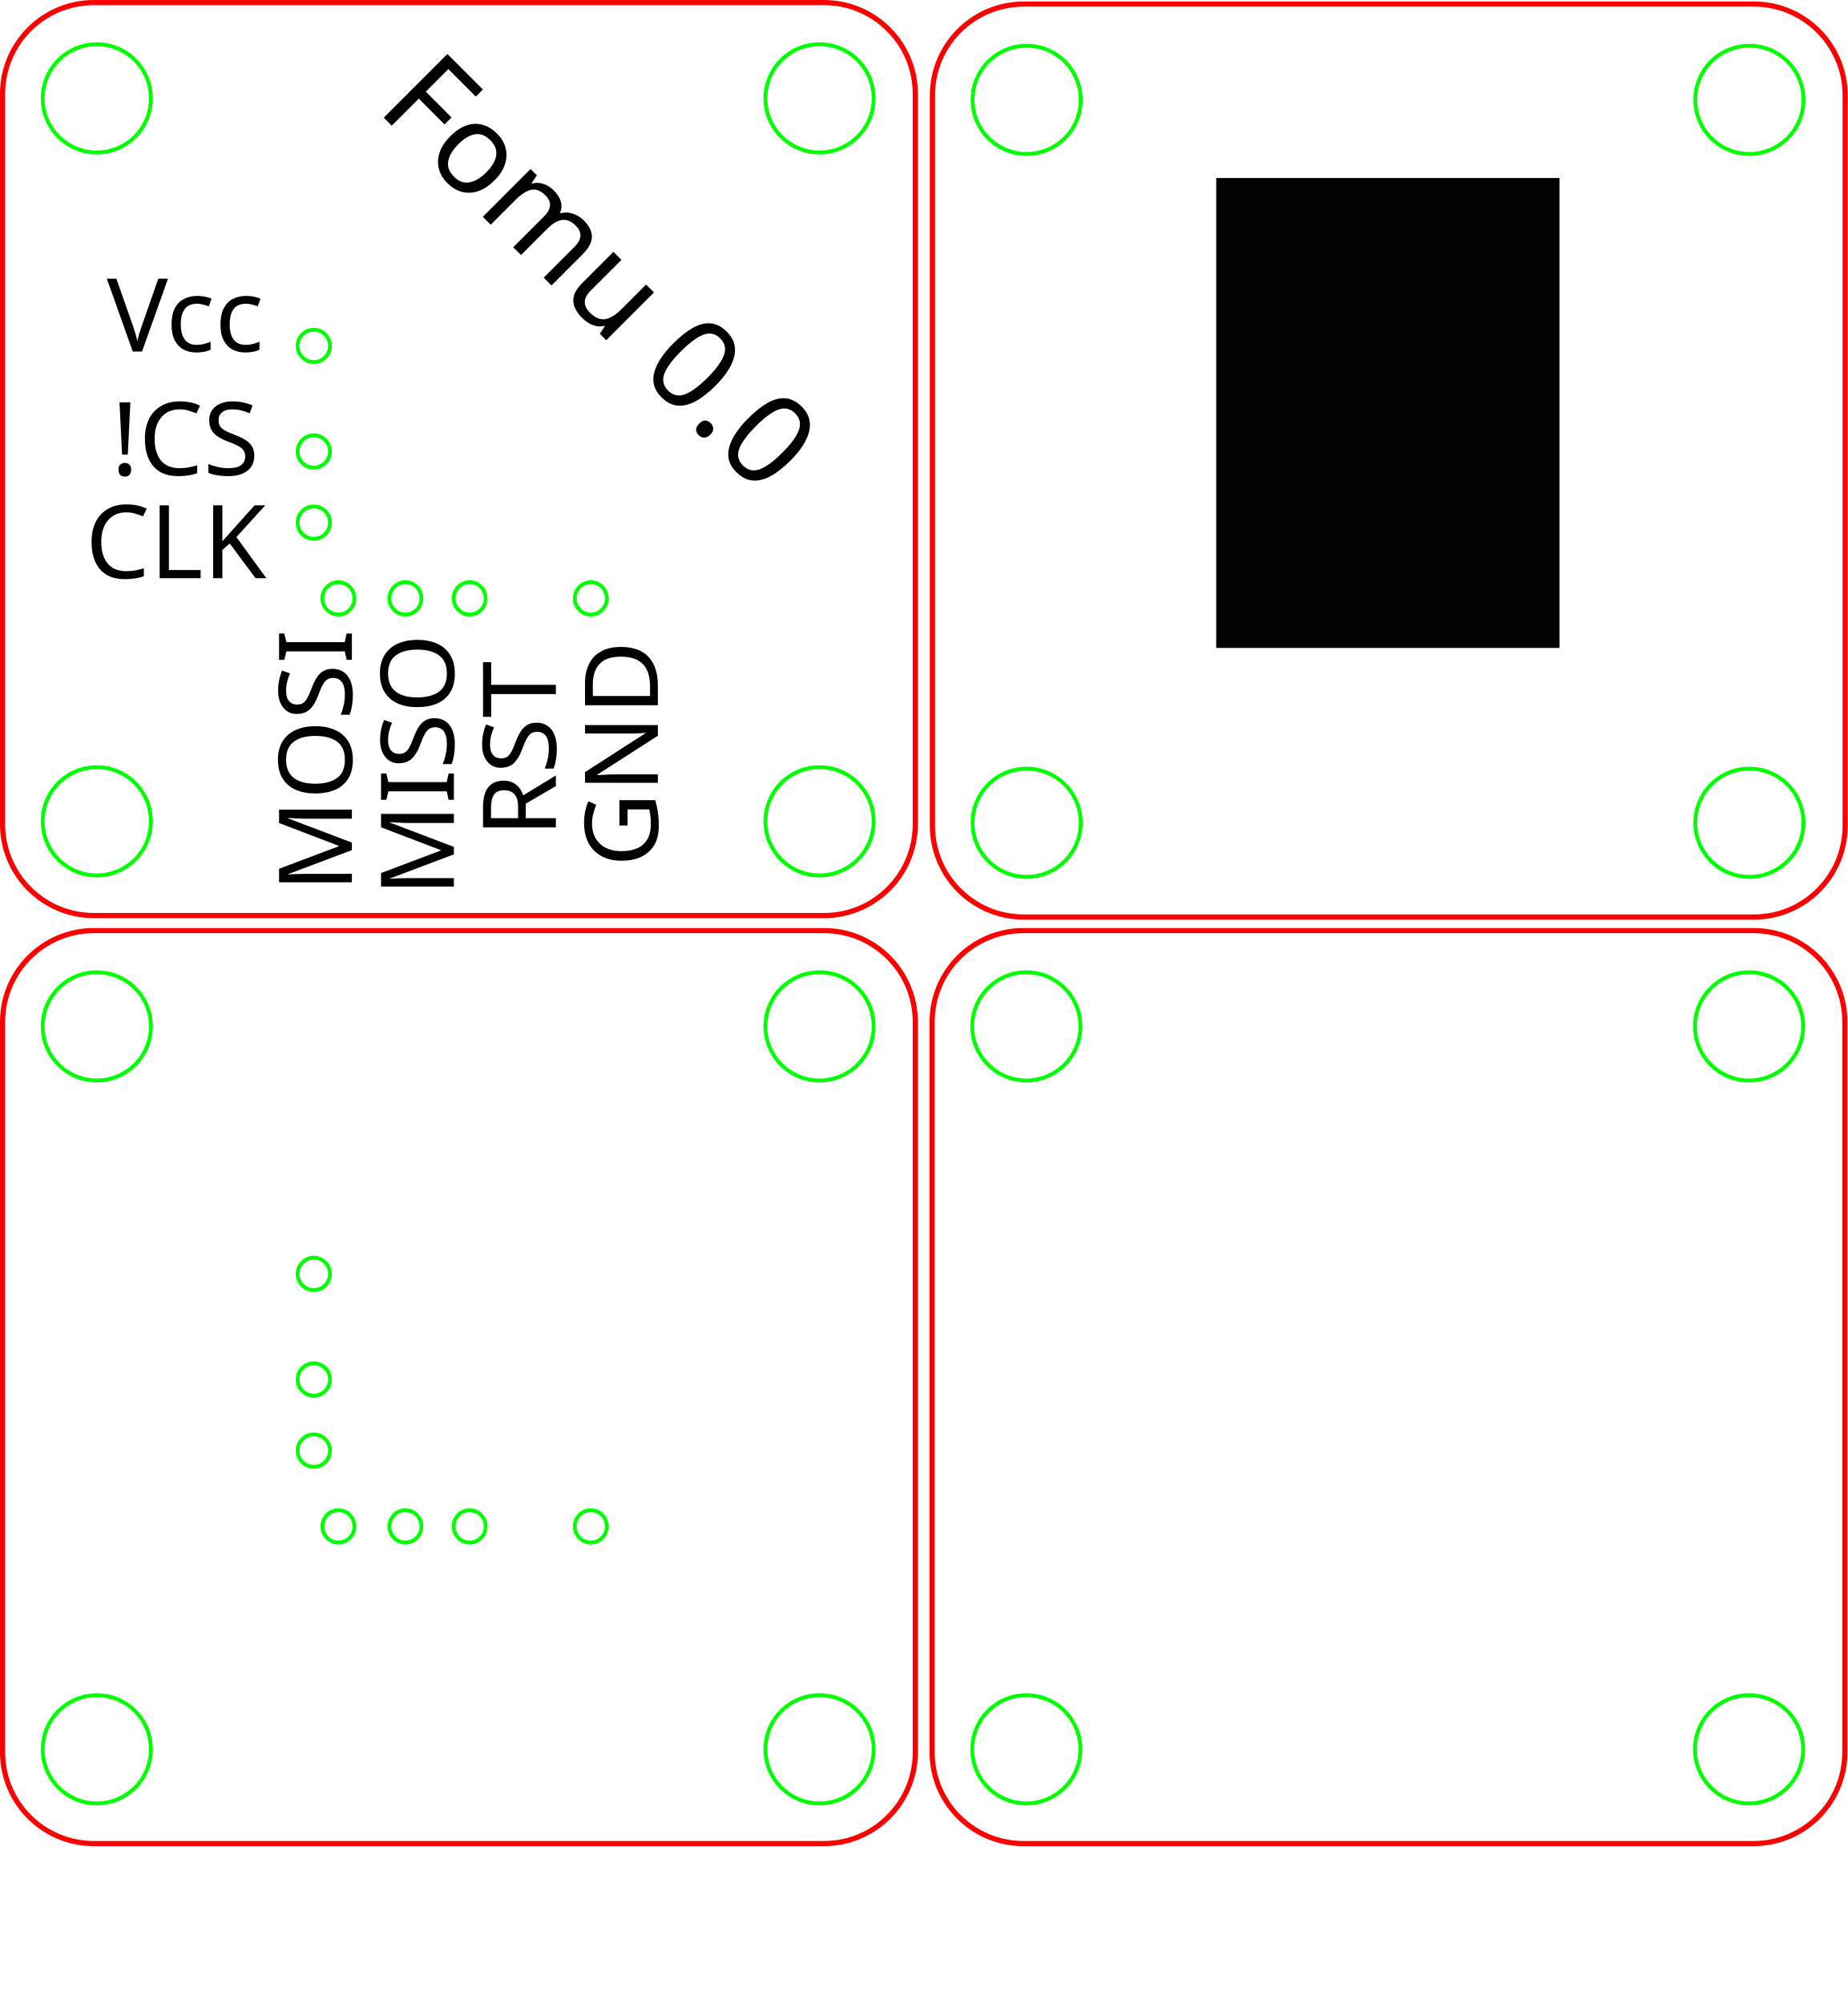
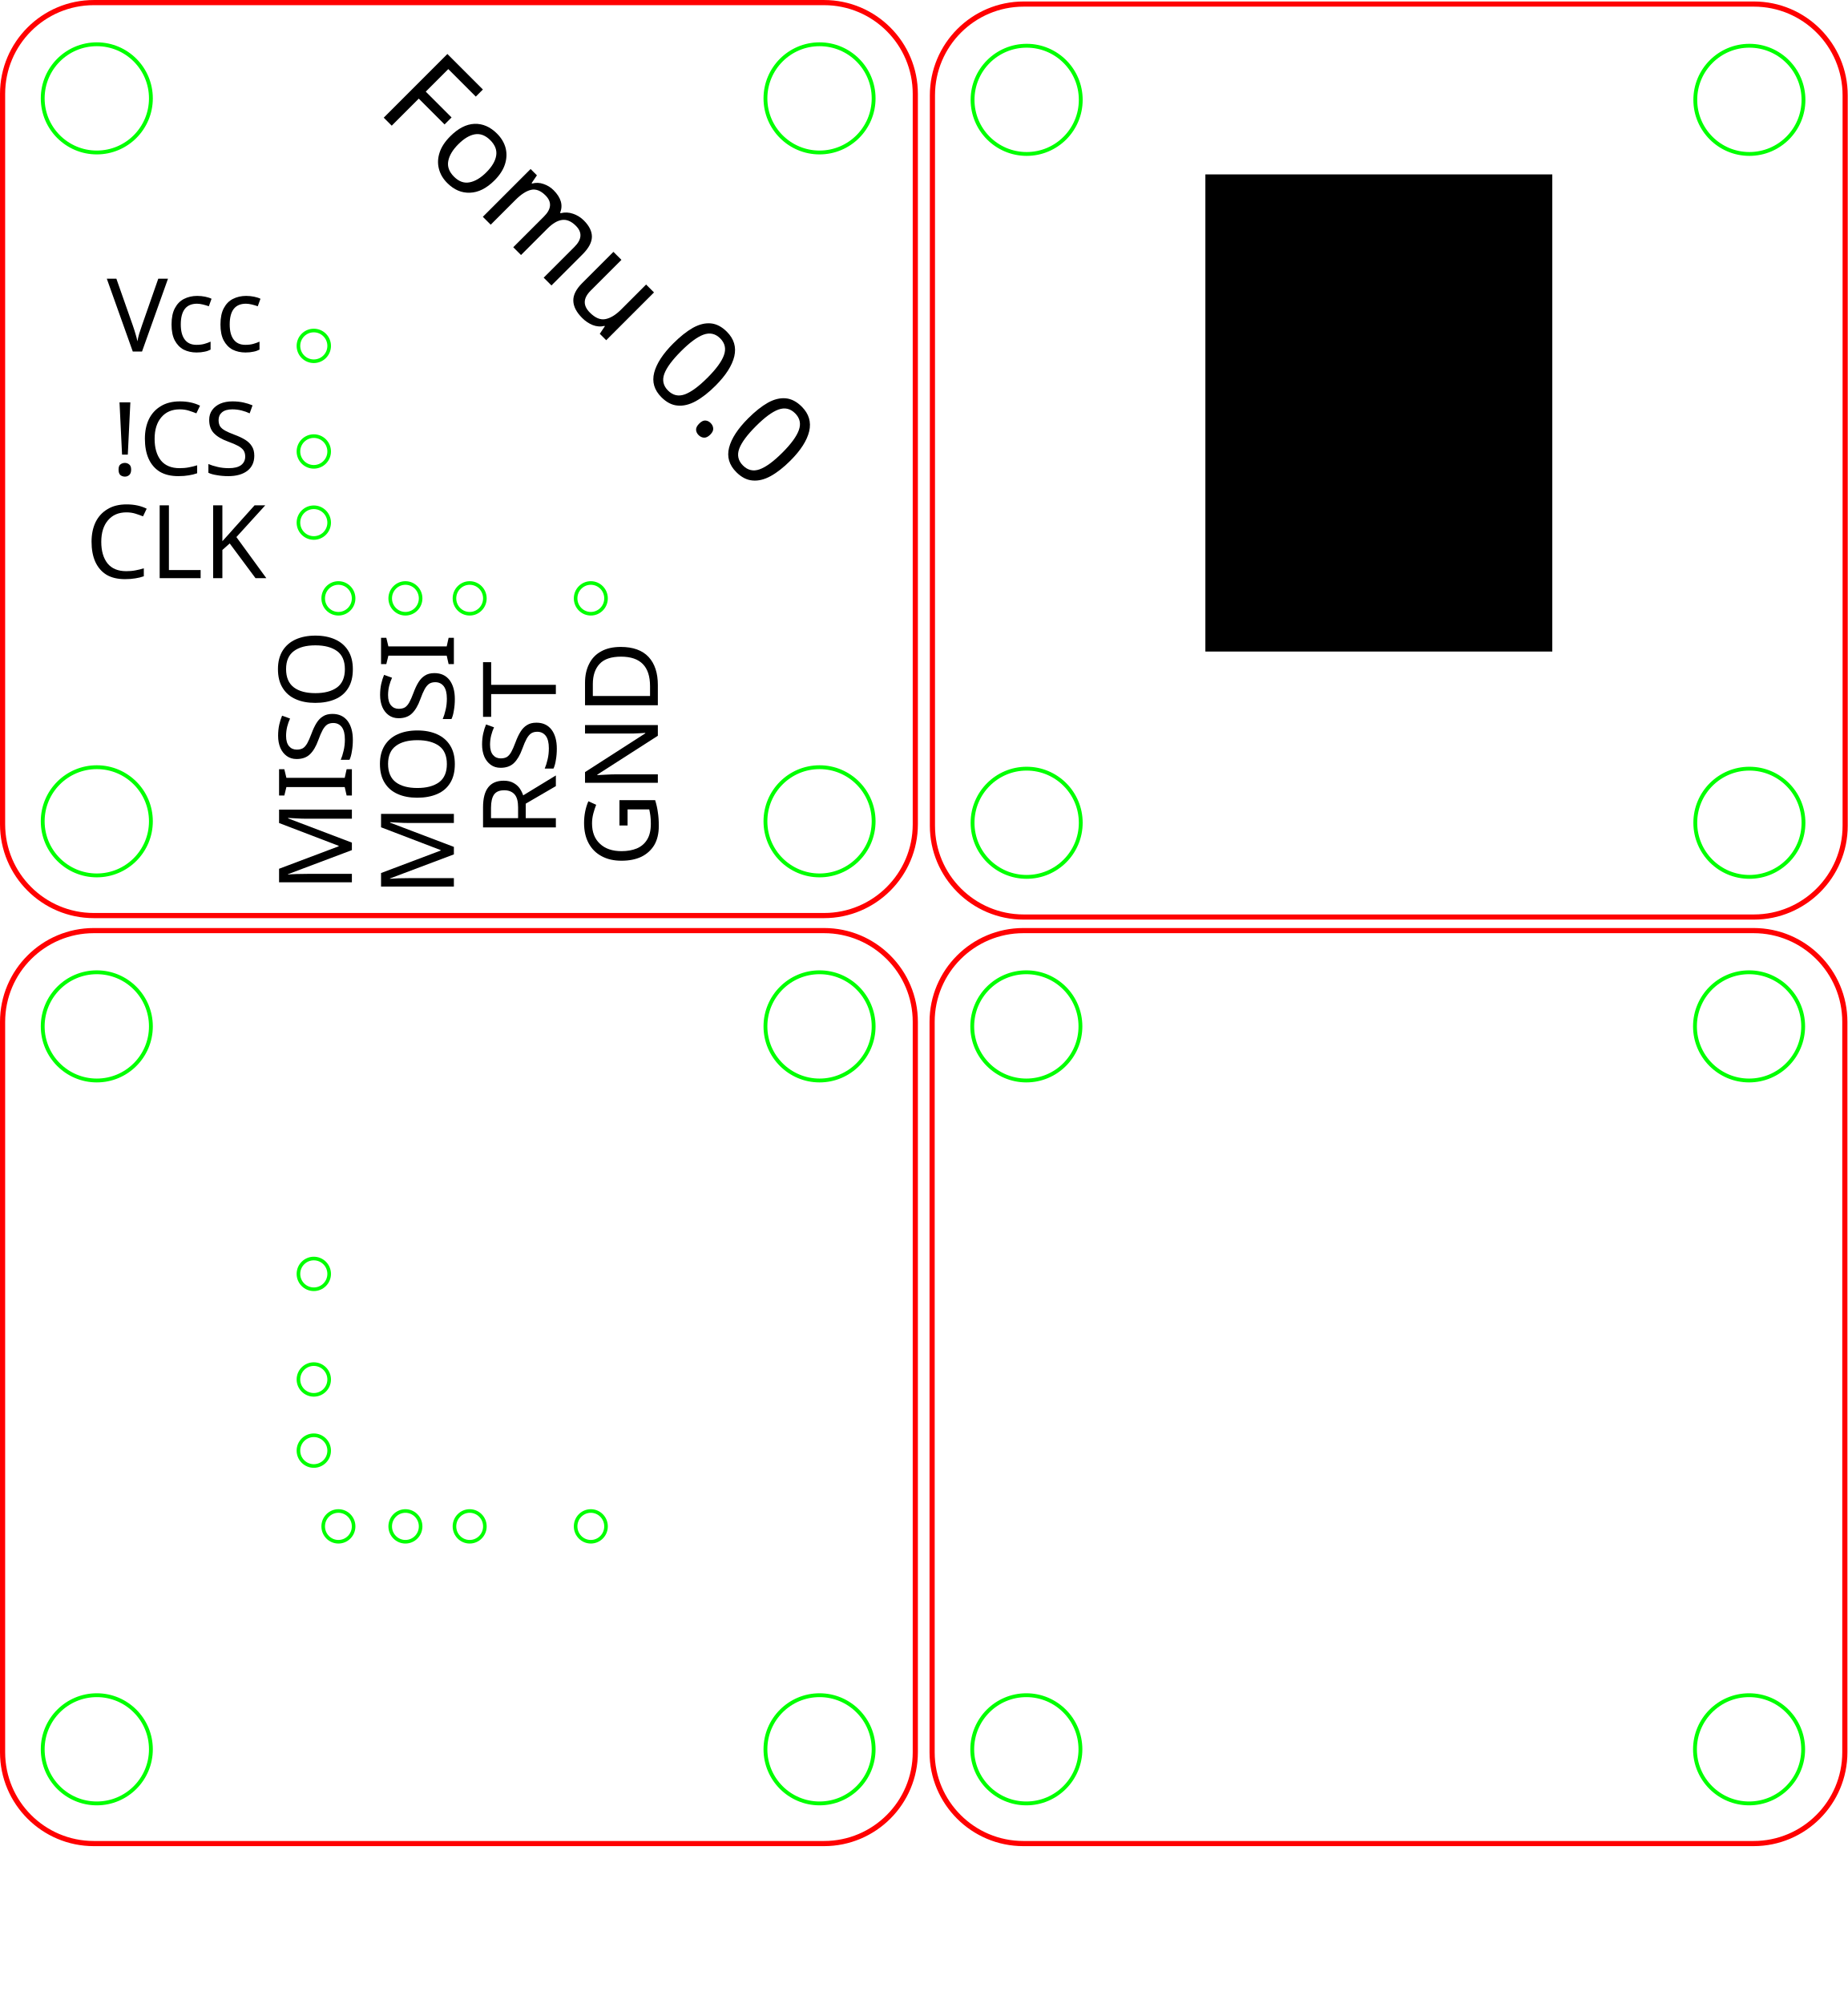
<svg xmlns="http://www.w3.org/2000/svg" width="51.131mm" height="55.441mm" viewBox="0 0 181.174 196.443" id="svg2" version="1.1">
  <defs id="defs4" />
  <g id="layer1" transform="translate(0,-962.3622)">
    <g id="g4252" transform="translate(91.1745,0.1442634)">
-       <rect style="opacity:1;fill:#000000;fill-opacity:1;stroke:none;stroke-width:0.354;stroke-linecap:butt;stroke-linejoin:miter;stroke-miterlimit:4;stroke-dasharray:none;stroke-opacity:1" id="rect4342" width="33.661" height="46.063" x="28.079" y="979.668" />
+       <rect style="opacity:1;fill:#000000;fill-opacity:1;stroke:none;stroke-width:0.354;stroke-linecap:butt;stroke-linejoin:miter;stroke-miterlimit:4;stroke-dasharray:none;stroke-opacity:1" id="rect4342" width="34.016" height="46.772" x="27.016" y="979.313" />
      <rect style="opacity:1;fill:none;fill-opacity:1;stroke:#ff0000;stroke-width:0.505;stroke-linecap:butt;stroke-linejoin:miter;stroke-miterlimit:4;stroke-dasharray:none;stroke-opacity:1" id="rect4254" width="89.495" height="89.495" x="0.253" y="962.615" rx="8.949" ry="8.949" />
      <g id="g4272" transform="translate(4,-4)">
        <circle r="5.304" cy="1046.87" cx="5.492" id="circle4274" style="opacity:1;fill:none;fill-opacity:1;stroke:#00ff00;stroke-width:0.377;stroke-linecap:butt;stroke-linejoin:miter;stroke-miterlimit:4;stroke-dasharray:none;stroke-opacity:1" />
        <circle style="opacity:1;fill:none;fill-opacity:1;stroke:#00ff00;stroke-width:0.377;stroke-linecap:butt;stroke-linejoin:miter;stroke-miterlimit:4;stroke-dasharray:none;stroke-opacity:1" id="circle4276" cx="76.358" cy="1046.87" r="5.304" />
        <circle style="opacity:1;fill:none;fill-opacity:1;stroke:#00ff00;stroke-width:0.377;stroke-linecap:butt;stroke-linejoin:miter;stroke-miterlimit:4;stroke-dasharray:none;stroke-opacity:1" id="circle4278" cx="5.492" cy="976.004" r="5.304" />
        <circle r="5.304" cy="976.004" cx="76.358" id="circle4280" style="opacity:1;fill:none;fill-opacity:1;stroke:#00ff00;stroke-width:0.377;stroke-linecap:butt;stroke-linejoin:miter;stroke-miterlimit:4;stroke-dasharray:none;stroke-opacity:1" />
      </g>
      <rect style="opacity:1;fill:none;fill-opacity:1;stroke:none;stroke-width:0.354;stroke-linecap:butt;stroke-linejoin:miter;stroke-miterlimit:4;stroke-dasharray:none;stroke-opacity:1" id="rect4340" width="38.812" height="44.22" x="26.851" y="983.532" ry="8.949" rx="8.949" />
    </g>
    <g id="g4222">
      <rect ry="8.949" rx="8.949" y="962.615" x="0.253" height="89.495" width="89.495" id="rect4136" style="opacity:1;fill:none;fill-opacity:1;stroke:#ff0000;stroke-width:0.505;stroke-linecap:butt;stroke-linejoin:miter;stroke-miterlimit:4;stroke-dasharray:none;stroke-opacity:1" />
      <g transform="translate(28.99695,-29.574)" id="g4152">
-         <circle style="opacity:1;fill:none;fill-opacity:1;stroke:#00ff00;stroke-width:0.372;stroke-linecap:butt;stroke-linejoin:miter;stroke-miterlimit:4;stroke-dasharray:none;stroke-opacity:1" id="path4138" cx="1.772" cy="1025.841" r="1.586" />
-         <circle r="1.586" cy="1036.191" cx="1.772" id="circle4140" style="opacity:1;fill:none;fill-opacity:1;stroke:#00ff00;stroke-width:0.372;stroke-linecap:butt;stroke-linejoin:miter;stroke-miterlimit:4;stroke-dasharray:none;stroke-opacity:1" />
-         <circle style="opacity:1;fill:none;fill-opacity:1;stroke:#00ff00;stroke-width:0.372;stroke-linecap:butt;stroke-linejoin:miter;stroke-miterlimit:4;stroke-dasharray:none;stroke-opacity:1" id="circle4142" cx="1.772" cy="1043.166" r="1.586" />
-         <ellipse cy="1050.591" cx="4.185" id="circle4144" style="opacity:1;fill:none;fill-opacity:1;stroke:#00ff00;stroke-width:0.37;stroke-linecap:butt;stroke-linejoin:miter;stroke-miterlimit:4;stroke-dasharray:none;stroke-opacity:1" rx="1.57" ry="1.586" />
-         <ellipse ry="1.586" rx="1.57" style="opacity:1;fill:none;fill-opacity:1;stroke:#00ff00;stroke-width:0.37;stroke-linecap:butt;stroke-linejoin:miter;stroke-miterlimit:4;stroke-dasharray:none;stroke-opacity:1" id="ellipse4146" cx="10.755" cy="1050.591" />
-         <ellipse cy="1050.591" cx="17.055" id="ellipse4148" style="opacity:1;fill:none;fill-opacity:1;stroke:#00ff00;stroke-width:0.37;stroke-linecap:butt;stroke-linejoin:miter;stroke-miterlimit:4;stroke-dasharray:none;stroke-opacity:1" rx="1.57" ry="1.586" />
-         <ellipse ry="1.586" rx="1.57" style="opacity:1;fill:none;fill-opacity:1;stroke:#00ff00;stroke-width:0.37;stroke-linecap:butt;stroke-linejoin:miter;stroke-miterlimit:4;stroke-dasharray:none;stroke-opacity:1" id="ellipse4150" cx="28.935" cy="1050.591" />
+         <circle style="opacity:1;fill:none;fill-opacity:1;stroke:#00ff00;stroke-width:0.354;stroke-linecap:butt;stroke-linejoin:miter;stroke-miterlimit:4;stroke-dasharray:none;stroke-opacity:1" id="path4138" cx="1.772" cy="1025.841" r="1.506" />
+         <circle r="1.506" cy="1036.191" cx="1.772" id="circle4140" style="opacity:1;fill:none;fill-opacity:1;stroke:#00ff00;stroke-width:0.354;stroke-linecap:butt;stroke-linejoin:miter;stroke-miterlimit:4;stroke-dasharray:none;stroke-opacity:1" />
+         <circle style="opacity:1;fill:none;fill-opacity:1;stroke:#00ff00;stroke-width:0.354;stroke-linecap:butt;stroke-linejoin:miter;stroke-miterlimit:4;stroke-dasharray:none;stroke-opacity:1" id="circle4142" cx="1.772" cy="1043.166" r="1.506" />
+         <ellipse cy="1050.591" cx="4.185" id="circle4144" style="opacity:1;fill:none;fill-opacity:1;stroke:#00ff00;stroke-width:0.352;stroke-linecap:butt;stroke-linejoin:miter;stroke-miterlimit:4;stroke-dasharray:none;stroke-opacity:1" rx="1.491" ry="1.507" />
+         <ellipse ry="1.507" rx="1.491" style="opacity:1;fill:none;fill-opacity:1;stroke:#00ff00;stroke-width:0.352;stroke-linecap:butt;stroke-linejoin:miter;stroke-miterlimit:4;stroke-dasharray:none;stroke-opacity:1" id="ellipse4146" cx="10.755" cy="1050.591" />
+         <ellipse cy="1050.591" cx="17.055" id="ellipse4148" style="opacity:1;fill:none;fill-opacity:1;stroke:#00ff00;stroke-width:0.352;stroke-linecap:butt;stroke-linejoin:miter;stroke-miterlimit:4;stroke-dasharray:none;stroke-opacity:1" rx="1.491" ry="1.507" />
+         <ellipse ry="1.507" rx="1.491" style="opacity:1;fill:none;fill-opacity:1;stroke:#00ff00;stroke-width:0.352;stroke-linecap:butt;stroke-linejoin:miter;stroke-miterlimit:4;stroke-dasharray:none;stroke-opacity:1" id="ellipse4150" cx="28.935" cy="1050.591" />
      </g>
      <g transform="translate(4,-4)" id="g4169">
        <circle style="opacity:1;fill:none;fill-opacity:1;stroke:#00ff00;stroke-width:0.377;stroke-linecap:butt;stroke-linejoin:miter;stroke-miterlimit:4;stroke-dasharray:none;stroke-opacity:1" id="path4161" cx="5.492" cy="1046.87" r="5.304" />
        <circle r="5.304" cy="1046.87" cx="76.358" id="circle4163" style="opacity:1;fill:none;fill-opacity:1;stroke:#00ff00;stroke-width:0.377;stroke-linecap:butt;stroke-linejoin:miter;stroke-miterlimit:4;stroke-dasharray:none;stroke-opacity:1" />
        <circle r="5.304" cy="976.004" cx="5.492" id="circle4165" style="opacity:1;fill:none;fill-opacity:1;stroke:#00ff00;stroke-width:0.377;stroke-linecap:butt;stroke-linejoin:miter;stroke-miterlimit:4;stroke-dasharray:none;stroke-opacity:1" />
        <circle style="opacity:1;fill:none;fill-opacity:1;stroke:#00ff00;stroke-width:0.377;stroke-linecap:butt;stroke-linejoin:miter;stroke-miterlimit:4;stroke-dasharray:none;stroke-opacity:1" id="circle4167" cx="76.358" cy="976.004" r="5.304" />
      </g>
      <text id="text4194" y="996.821" x="10.472" style="font-style:normal;font-weight:normal;font-size:70px;line-height:125%;font-family:sans-serif;letter-spacing:0px;word-spacing:0px;fill:#000000;fill-opacity:1;stroke:none;stroke-width:1px;stroke-linecap:butt;stroke-linejoin:miter;stroke-opacity:1" xml:space="preserve">
        <tspan style="font-size:10px" y="996.821" x="10.472" id="tspan4196">Vcc</tspan>
      </text>
      <text xml:space="preserve" style="font-style:normal;font-weight:normal;font-size:70px;line-height:125%;font-family:sans-serif;letter-spacing:0px;word-spacing:0px;fill:#000000;fill-opacity:1;stroke:none;stroke-width:1px;stroke-linecap:butt;stroke-linejoin:miter;stroke-opacity:1" x="10.906" y="1008.939" id="text4198">
        <tspan id="tspan4200" x="10.906" y="1008.939" style="font-size:10px">!CS</tspan>
      </text>
      <text id="text4202" y="1019.037" x="8.367" style="font-style:normal;font-weight:normal;font-size:70px;line-height:125%;font-family:sans-serif;letter-spacing:0px;word-spacing:0px;fill:#000000;fill-opacity:1;stroke:none;stroke-width:1px;stroke-linecap:butt;stroke-linejoin:miter;stroke-opacity:1" xml:space="preserve">
        <tspan style="font-size:10px" y="1019.037" x="8.367" id="tspan4204">CLK</tspan>
      </text>
      <text transform="matrix(0,-1,1,0,0,0)" xml:space="preserve" style="font-style:normal;font-weight:normal;font-size:70px;line-height:125%;font-family:sans-serif;letter-spacing:0px;word-spacing:0px;fill:#000000;fill-opacity:1;stroke:none;stroke-width:1px;stroke-linecap:butt;stroke-linejoin:miter;stroke-opacity:1" x="-1049.82" y="34.502" id="text4206">
-         <tspan id="tspan4208" x="-1049.82" y="34.502" style="font-size:10px">MOSI</tspan>
+         <tspan id="tspan4208" x="-1049.82" y="34.502" style="font-size:10px">MISO</tspan>
      </text>
      <text id="text4210" y="44.502" x="-1050.24" style="font-style:normal;font-weight:normal;font-size:70px;line-height:125%;font-family:sans-serif;letter-spacing:0px;word-spacing:0px;fill:#000000;fill-opacity:1;stroke:none;stroke-width:1px;stroke-linecap:butt;stroke-linejoin:miter;stroke-opacity:1" xml:space="preserve" transform="matrix(0,-1,1,0,0,0)">
-         <tspan style="font-size:10px" y="44.502" x="-1050.24" id="tspan4212">MISO</tspan>
+         <tspan style="font-size:10px" y="44.502" x="-1050.24" id="tspan4212">MOSI</tspan>
      </text>
      <text transform="matrix(0,-1,1,0,0,0)" xml:space="preserve" style="font-style:normal;font-weight:normal;font-size:70px;line-height:125%;font-family:sans-serif;letter-spacing:0px;word-spacing:0px;fill:#000000;fill-opacity:1;stroke:none;stroke-width:1px;stroke-linecap:butt;stroke-linejoin:miter;stroke-opacity:1" x="-1044.439" y="54.502" id="text4214">
        <tspan id="tspan4216" x="-1044.439" y="54.502" style="font-size:10px">RST</tspan>
      </text>
      <text id="text4218" y="64.502" x="-1047.344" style="font-style:normal;font-weight:normal;font-size:70px;line-height:125%;font-family:sans-serif;letter-spacing:0px;word-spacing:0px;fill:#000000;fill-opacity:1;stroke:none;stroke-width:1px;stroke-linecap:butt;stroke-linejoin:miter;stroke-opacity:1" xml:space="preserve" transform="matrix(0,-1,1,0,0,0)">
        <tspan style="font-size:10px" y="64.502" x="-1047.344" id="tspan4220">GND</tspan>
      </text>
      <text xml:space="preserve" style="font-style:normal;font-weight:normal;font-size:86.553px;line-height:125%;font-family:sans-serif;letter-spacing:0px;word-spacing:0px;fill:#000000;fill-opacity:1;stroke:none;stroke-width:1px;stroke-linecap:butt;stroke-linejoin:miter;stroke-opacity:1" x="714.049" y="662.044" id="text4390" transform="matrix(0.7071068,0.7071068,-0.7071068,0.7071068,0,0)">
        <tspan id="tspan4392" x="714.049" y="662.044" style="font-size:12.365px">Fomu 0.0</tspan>
      </text>
    </g>
    <g transform="translate(0,90.96955)" id="g4310">
      <rect ry="8.949" rx="8.949" y="962.615" x="0.253" height="89.495" width="89.495" id="rect4312" style="opacity:1;fill:none;fill-opacity:1;stroke:#ff0000;stroke-width:0.505;stroke-linecap:butt;stroke-linejoin:miter;stroke-miterlimit:4;stroke-dasharray:none;stroke-opacity:1" />
      <g transform="translate(28.99695,-29.574)" id="g4314">
-         <circle style="opacity:1;fill:none;fill-opacity:1;stroke:#00ff00;stroke-width:0.372;stroke-linecap:butt;stroke-linejoin:miter;stroke-miterlimit:4;stroke-dasharray:none;stroke-opacity:1" id="circle4316" cx="1.772" cy="1025.841" r="1.586" />
-         <circle r="1.586" cy="1036.191" cx="1.772" id="circle4318" style="opacity:1;fill:none;fill-opacity:1;stroke:#00ff00;stroke-width:0.372;stroke-linecap:butt;stroke-linejoin:miter;stroke-miterlimit:4;stroke-dasharray:none;stroke-opacity:1" />
-         <circle style="opacity:1;fill:none;fill-opacity:1;stroke:#00ff00;stroke-width:0.372;stroke-linecap:butt;stroke-linejoin:miter;stroke-miterlimit:4;stroke-dasharray:none;stroke-opacity:1" id="circle4320" cx="1.772" cy="1043.166" r="1.586" />
-         <ellipse cy="1050.591" cx="4.185" id="ellipse4322" style="opacity:1;fill:none;fill-opacity:1;stroke:#00ff00;stroke-width:0.37;stroke-linecap:butt;stroke-linejoin:miter;stroke-miterlimit:4;stroke-dasharray:none;stroke-opacity:1" rx="1.57" ry="1.586" />
-         <ellipse ry="1.586" rx="1.57" style="opacity:1;fill:none;fill-opacity:1;stroke:#00ff00;stroke-width:0.37;stroke-linecap:butt;stroke-linejoin:miter;stroke-miterlimit:4;stroke-dasharray:none;stroke-opacity:1" id="ellipse4324" cx="10.755" cy="1050.591" />
-         <ellipse cy="1050.591" cx="17.055" id="ellipse4326" style="opacity:1;fill:none;fill-opacity:1;stroke:#00ff00;stroke-width:0.37;stroke-linecap:butt;stroke-linejoin:miter;stroke-miterlimit:4;stroke-dasharray:none;stroke-opacity:1" rx="1.57" ry="1.586" />
-         <ellipse ry="1.586" rx="1.57" style="opacity:1;fill:none;fill-opacity:1;stroke:#00ff00;stroke-width:0.37;stroke-linecap:butt;stroke-linejoin:miter;stroke-miterlimit:4;stroke-dasharray:none;stroke-opacity:1" id="ellipse4328" cx="28.935" cy="1050.591" />
+         <circle style="opacity:1;fill:none;fill-opacity:1;stroke:#00ff00;stroke-width:0.354;stroke-linecap:butt;stroke-linejoin:miter;stroke-miterlimit:4;stroke-dasharray:none;stroke-opacity:1" id="circle4316" cx="1.772" cy="1025.841" r="1.506" />
+         <circle r="1.506" cy="1036.191" cx="1.772" id="circle4318" style="opacity:1;fill:none;fill-opacity:1;stroke:#00ff00;stroke-width:0.354;stroke-linecap:butt;stroke-linejoin:miter;stroke-miterlimit:4;stroke-dasharray:none;stroke-opacity:1" />
+         <circle style="opacity:1;fill:none;fill-opacity:1;stroke:#00ff00;stroke-width:0.354;stroke-linecap:butt;stroke-linejoin:miter;stroke-miterlimit:4;stroke-dasharray:none;stroke-opacity:1" id="circle4320" cx="1.772" cy="1043.166" r="1.506" />
+         <ellipse cy="1050.591" cx="4.185" id="ellipse4322" style="opacity:1;fill:none;fill-opacity:1;stroke:#00ff00;stroke-width:0.352;stroke-linecap:butt;stroke-linejoin:miter;stroke-miterlimit:4;stroke-dasharray:none;stroke-opacity:1" rx="1.491" ry="1.507" />
+         <ellipse ry="1.507" rx="1.491" style="opacity:1;fill:none;fill-opacity:1;stroke:#00ff00;stroke-width:0.352;stroke-linecap:butt;stroke-linejoin:miter;stroke-miterlimit:4;stroke-dasharray:none;stroke-opacity:1" id="ellipse4324" cx="10.755" cy="1050.591" />
+         <ellipse cy="1050.591" cx="17.055" id="ellipse4326" style="opacity:1;fill:none;fill-opacity:1;stroke:#00ff00;stroke-width:0.352;stroke-linecap:butt;stroke-linejoin:miter;stroke-miterlimit:4;stroke-dasharray:none;stroke-opacity:1" rx="1.491" ry="1.507" />
+         <ellipse ry="1.507" rx="1.491" style="opacity:1;fill:none;fill-opacity:1;stroke:#00ff00;stroke-width:0.352;stroke-linecap:butt;stroke-linejoin:miter;stroke-miterlimit:4;stroke-dasharray:none;stroke-opacity:1" id="ellipse4328" cx="28.935" cy="1050.591" />
      </g>
      <g transform="translate(4,-4)" id="g4330">
        <circle style="opacity:1;fill:none;fill-opacity:1;stroke:#00ff00;stroke-width:0.377;stroke-linecap:butt;stroke-linejoin:miter;stroke-miterlimit:4;stroke-dasharray:none;stroke-opacity:1" id="circle4332" cx="5.492" cy="1046.87" r="5.304" />
        <circle r="5.304" cy="1046.87" cx="76.358" id="circle4334" style="opacity:1;fill:none;fill-opacity:1;stroke:#00ff00;stroke-width:0.377;stroke-linecap:butt;stroke-linejoin:miter;stroke-miterlimit:4;stroke-dasharray:none;stroke-opacity:1" />
        <circle r="5.304" cy="976.004" cx="5.492" id="circle4336" style="opacity:1;fill:none;fill-opacity:1;stroke:#00ff00;stroke-width:0.377;stroke-linecap:butt;stroke-linejoin:miter;stroke-miterlimit:4;stroke-dasharray:none;stroke-opacity:1" />
        <circle style="opacity:1;fill:none;fill-opacity:1;stroke:#00ff00;stroke-width:0.377;stroke-linecap:butt;stroke-linejoin:miter;stroke-miterlimit:4;stroke-dasharray:none;stroke-opacity:1" id="circle4338" cx="76.358" cy="976.004" r="5.304" />
      </g>
    </g>
    <g id="g4344" transform="translate(91.14341,90.96955)">
      <rect style="opacity:1;fill:none;fill-opacity:1;stroke:#ff0000;stroke-width:0.505;stroke-linecap:butt;stroke-linejoin:miter;stroke-miterlimit:4;stroke-dasharray:none;stroke-opacity:1" id="rect4346" width="89.495" height="89.495" x="0.253" y="962.615" rx="8.949" ry="8.949" />
      <g id="g4364" transform="translate(4,-4)">
        <circle r="5.304" cy="1046.87" cx="5.492" id="circle4366" style="opacity:1;fill:none;fill-opacity:1;stroke:#00ff00;stroke-width:0.377;stroke-linecap:butt;stroke-linejoin:miter;stroke-miterlimit:4;stroke-dasharray:none;stroke-opacity:1" />
        <circle style="opacity:1;fill:none;fill-opacity:1;stroke:#00ff00;stroke-width:0.377;stroke-linecap:butt;stroke-linejoin:miter;stroke-miterlimit:4;stroke-dasharray:none;stroke-opacity:1" id="circle4368" cx="76.358" cy="1046.87" r="5.304" />
        <circle style="opacity:1;fill:none;fill-opacity:1;stroke:#00ff00;stroke-width:0.377;stroke-linecap:butt;stroke-linejoin:miter;stroke-miterlimit:4;stroke-dasharray:none;stroke-opacity:1" id="circle4370" cx="5.492" cy="976.004" r="5.304" />
        <circle r="5.304" cy="976.004" cx="76.358" id="circle4372" style="opacity:1;fill:none;fill-opacity:1;stroke:#00ff00;stroke-width:0.377;stroke-linecap:butt;stroke-linejoin:miter;stroke-miterlimit:4;stroke-dasharray:none;stroke-opacity:1" />
      </g>
    </g>
  </g>
</svg>
